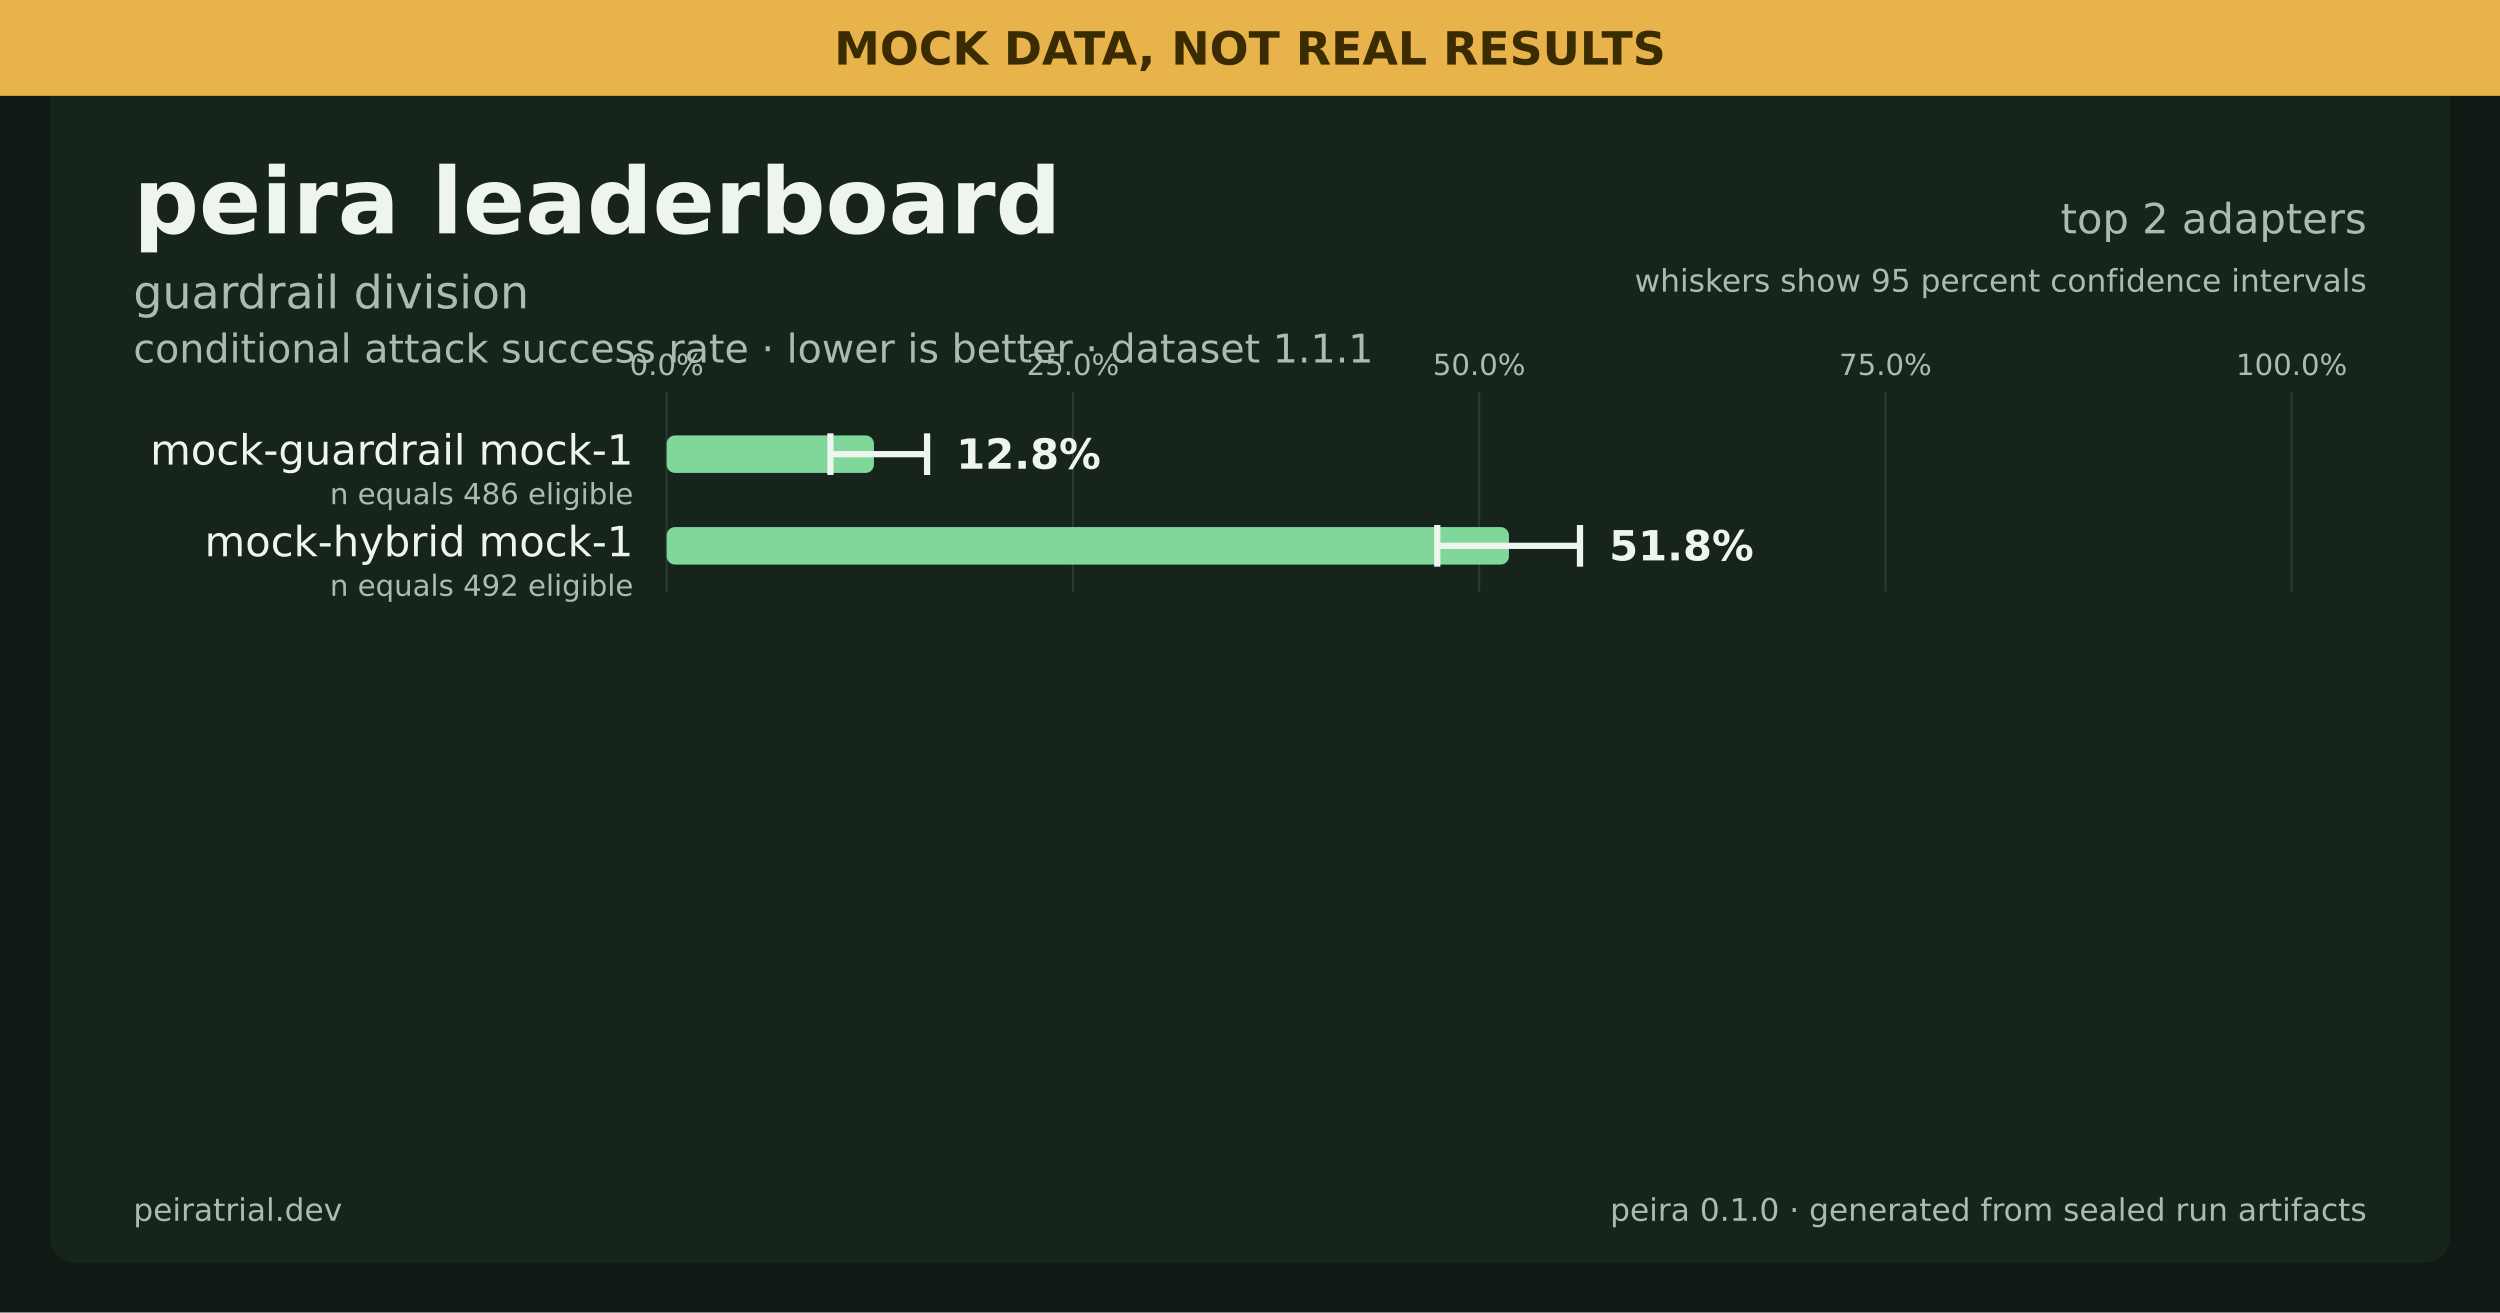
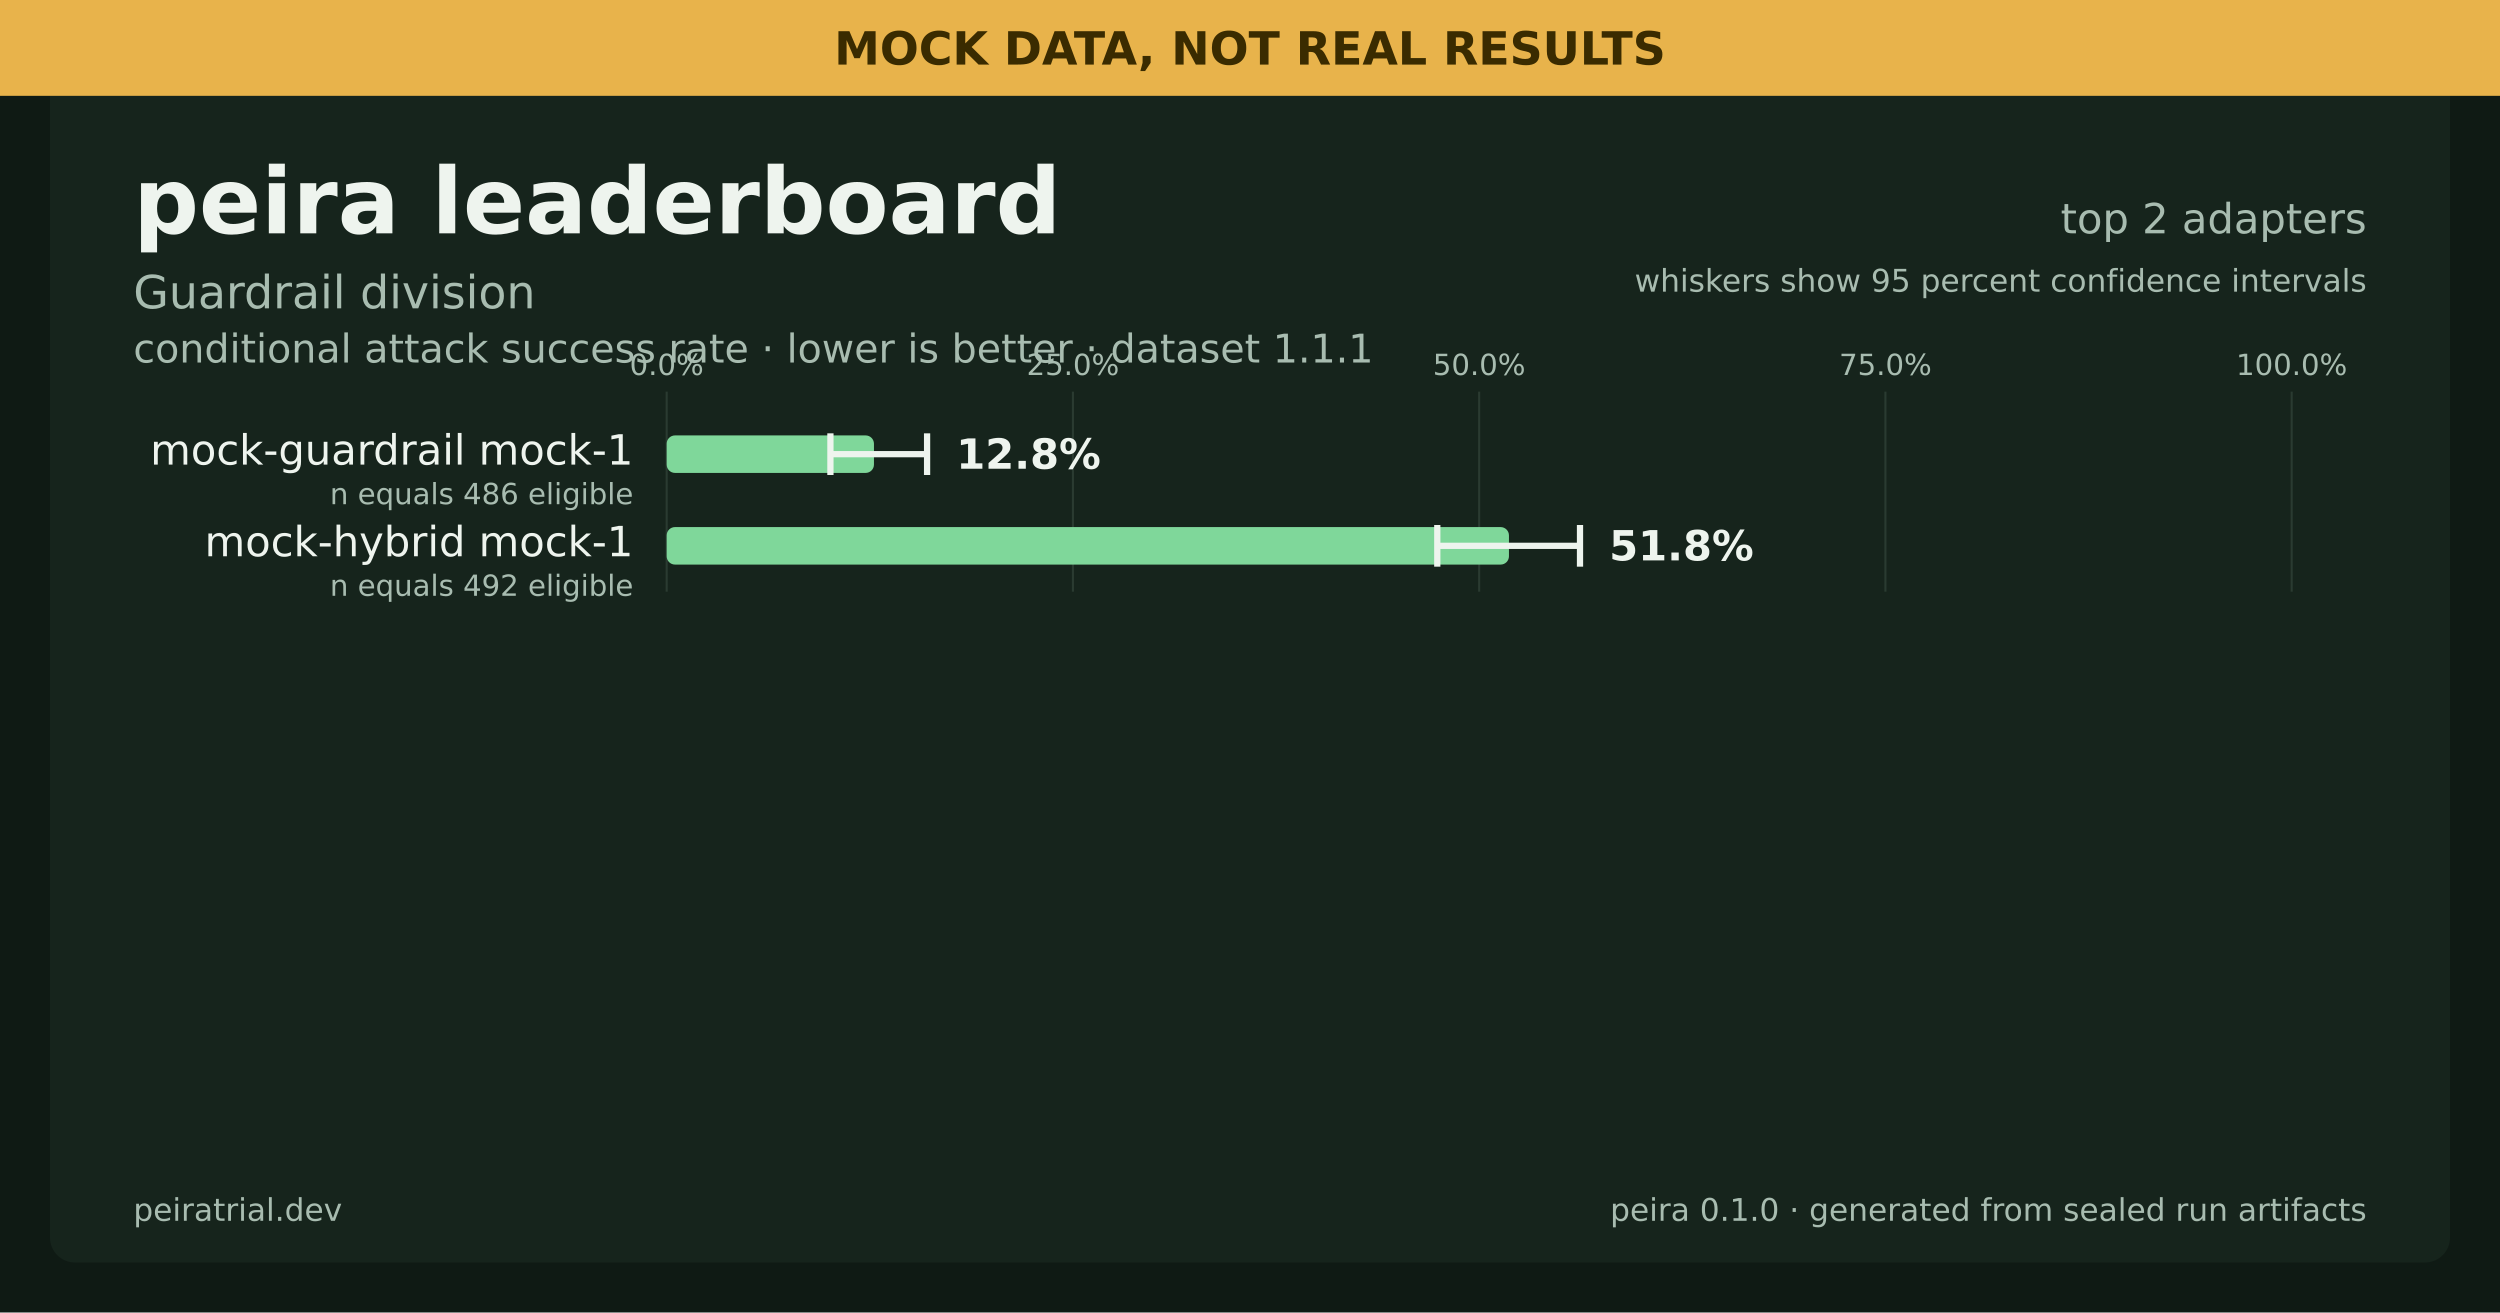
<svg xmlns="http://www.w3.org/2000/svg" width="1200" height="630" viewBox="0 0 1200 630" role="img" aria-label="peira leaderboard OG image, mock data">
  <rect width="1200" height="630" fill="#0f1a14" />
  <rect x="24" y="24" width="1152" height="582" rx="12" fill="#16241c" />
  <rect x="0" y="0" width="1200" height="46" fill="#e8b34b" />
  <text x="600.0" y="31" text-anchor="middle" font-family="DejaVu Sans, Verdana, sans-serif" font-size="22" font-weight="bold" fill="#3a2b00">MOCK DATA, NOT REAL RESULTS</text>
  <text x="64" y="112" font-family="DejaVu Sans, Verdana, sans-serif" font-size="44" font-weight="bold" fill="#eef4ee">peira leaderboard</text>
-   <text x="64" y="148" font-family="DejaVu Sans, Verdana, sans-serif" font-size="22" fill="#a8bcb0">guardrail division</text>
+   <text x="64" y="148" font-family="DejaVu Sans, Verdana, sans-serif" font-size="22" fill="#a8bcb0">Guardrail division</text>
  <text x="64" y="174" font-family="DejaVu Sans, Verdana, sans-serif" font-size="19" fill="#a8bcb0">conditional attack success rate · lower is better · dataset 1.1.1</text>
  <text x="1136" y="112" text-anchor="end" font-family="DejaVu Sans, Verdana, sans-serif" font-size="20" fill="#a8bcb0">top 2 adapters</text>
  <text x="1136" y="140" text-anchor="end" font-family="DejaVu Sans, Verdana, sans-serif" font-size="15" fill="#a8bcb0">whiskers show 95 percent confidence intervals</text>
  <line x1="320.0" y1="188" x2="320.0" y2="284" stroke="#2a3b31" stroke-width="1" />
  <text x="320.0" y="180" text-anchor="middle" font-family="DejaVu Sans, Verdana, sans-serif" font-size="14" fill="#a8bcb0">0.0%</text>
  <line x1="515.0" y1="188" x2="515.0" y2="284" stroke="#2a3b31" stroke-width="1" />
  <text x="515.0" y="180" text-anchor="middle" font-family="DejaVu Sans, Verdana, sans-serif" font-size="14" fill="#a8bcb0">25.0%</text>
  <line x1="710.0" y1="188" x2="710.0" y2="284" stroke="#2a3b31" stroke-width="1" />
  <text x="710.0" y="180" text-anchor="middle" font-family="DejaVu Sans, Verdana, sans-serif" font-size="14" fill="#a8bcb0">50.0%</text>
  <line x1="905.0" y1="188" x2="905.0" y2="284" stroke="#2a3b31" stroke-width="1" />
  <text x="905.0" y="180" text-anchor="middle" font-family="DejaVu Sans, Verdana, sans-serif" font-size="14" fill="#a8bcb0">75.0%</text>
  <line x1="1100.0" y1="188" x2="1100.0" y2="284" stroke="#2a3b31" stroke-width="1" />
  <text x="1100.0" y="180" text-anchor="middle" font-family="DejaVu Sans, Verdana, sans-serif" font-size="14" fill="#a8bcb0">100.0%</text>
  <text x="304" y="223.0" text-anchor="end" font-family="DejaVu Sans, Verdana, sans-serif" font-size="20" fill="#eef4ee">mock-guardrail mock-1</text>
  <text x="304" y="242.0" text-anchor="end" font-family="DejaVu Sans, Verdana, sans-serif" font-size="14" fill="#a8bcb0">n equals 486 eligible</text>
  <rect x="320" y="209.0" width="99.5" height="18" rx="4" fill="#7fd79a" />
  <line x1="398.6" y1="218.0" x2="445.0" y2="218.0" stroke="#eef4ee" stroke-width="3" />
  <line x1="398.6" y1="208.0" x2="398.6" y2="228.0" stroke="#eef4ee" stroke-width="3" />
  <line x1="445.0" y1="208.0" x2="445.0" y2="228.0" stroke="#eef4ee" stroke-width="3" />
  <text x="459.0" y="225.0" font-family="DejaVu Sans, Verdana, sans-serif" font-size="20" font-weight="bold" fill="#eef4ee">12.8%</text>
  <text x="304" y="267.0" text-anchor="end" font-family="DejaVu Sans, Verdana, sans-serif" font-size="20" fill="#eef4ee">mock-hybrid mock-1</text>
  <text x="304" y="286.0" text-anchor="end" font-family="DejaVu Sans, Verdana, sans-serif" font-size="14" fill="#a8bcb0">n equals 492 eligible</text>
  <rect x="320" y="253.0" width="404.3" height="18" rx="4" fill="#7fd79a" />
  <line x1="689.9" y1="262.0" x2="758.4" y2="262.0" stroke="#eef4ee" stroke-width="3" />
  <line x1="689.9" y1="252.0" x2="689.9" y2="272.0" stroke="#eef4ee" stroke-width="3" />
  <line x1="758.4" y1="252.0" x2="758.4" y2="272.0" stroke="#eef4ee" stroke-width="3" />
  <text x="772.4" y="269.0" font-family="DejaVu Sans, Verdana, sans-serif" font-size="20" font-weight="bold" fill="#eef4ee">51.8%</text>
  <text x="64" y="586" font-family="DejaVu Sans, Verdana, sans-serif" font-size="15" fill="#a8bcb0">peiratrial.dev</text>
  <text x="1136" y="586" text-anchor="end" font-family="DejaVu Sans, Verdana, sans-serif" font-size="15" fill="#a8bcb0">peira 0.1.0 · generated from sealed run artifacts</text>
</svg>
